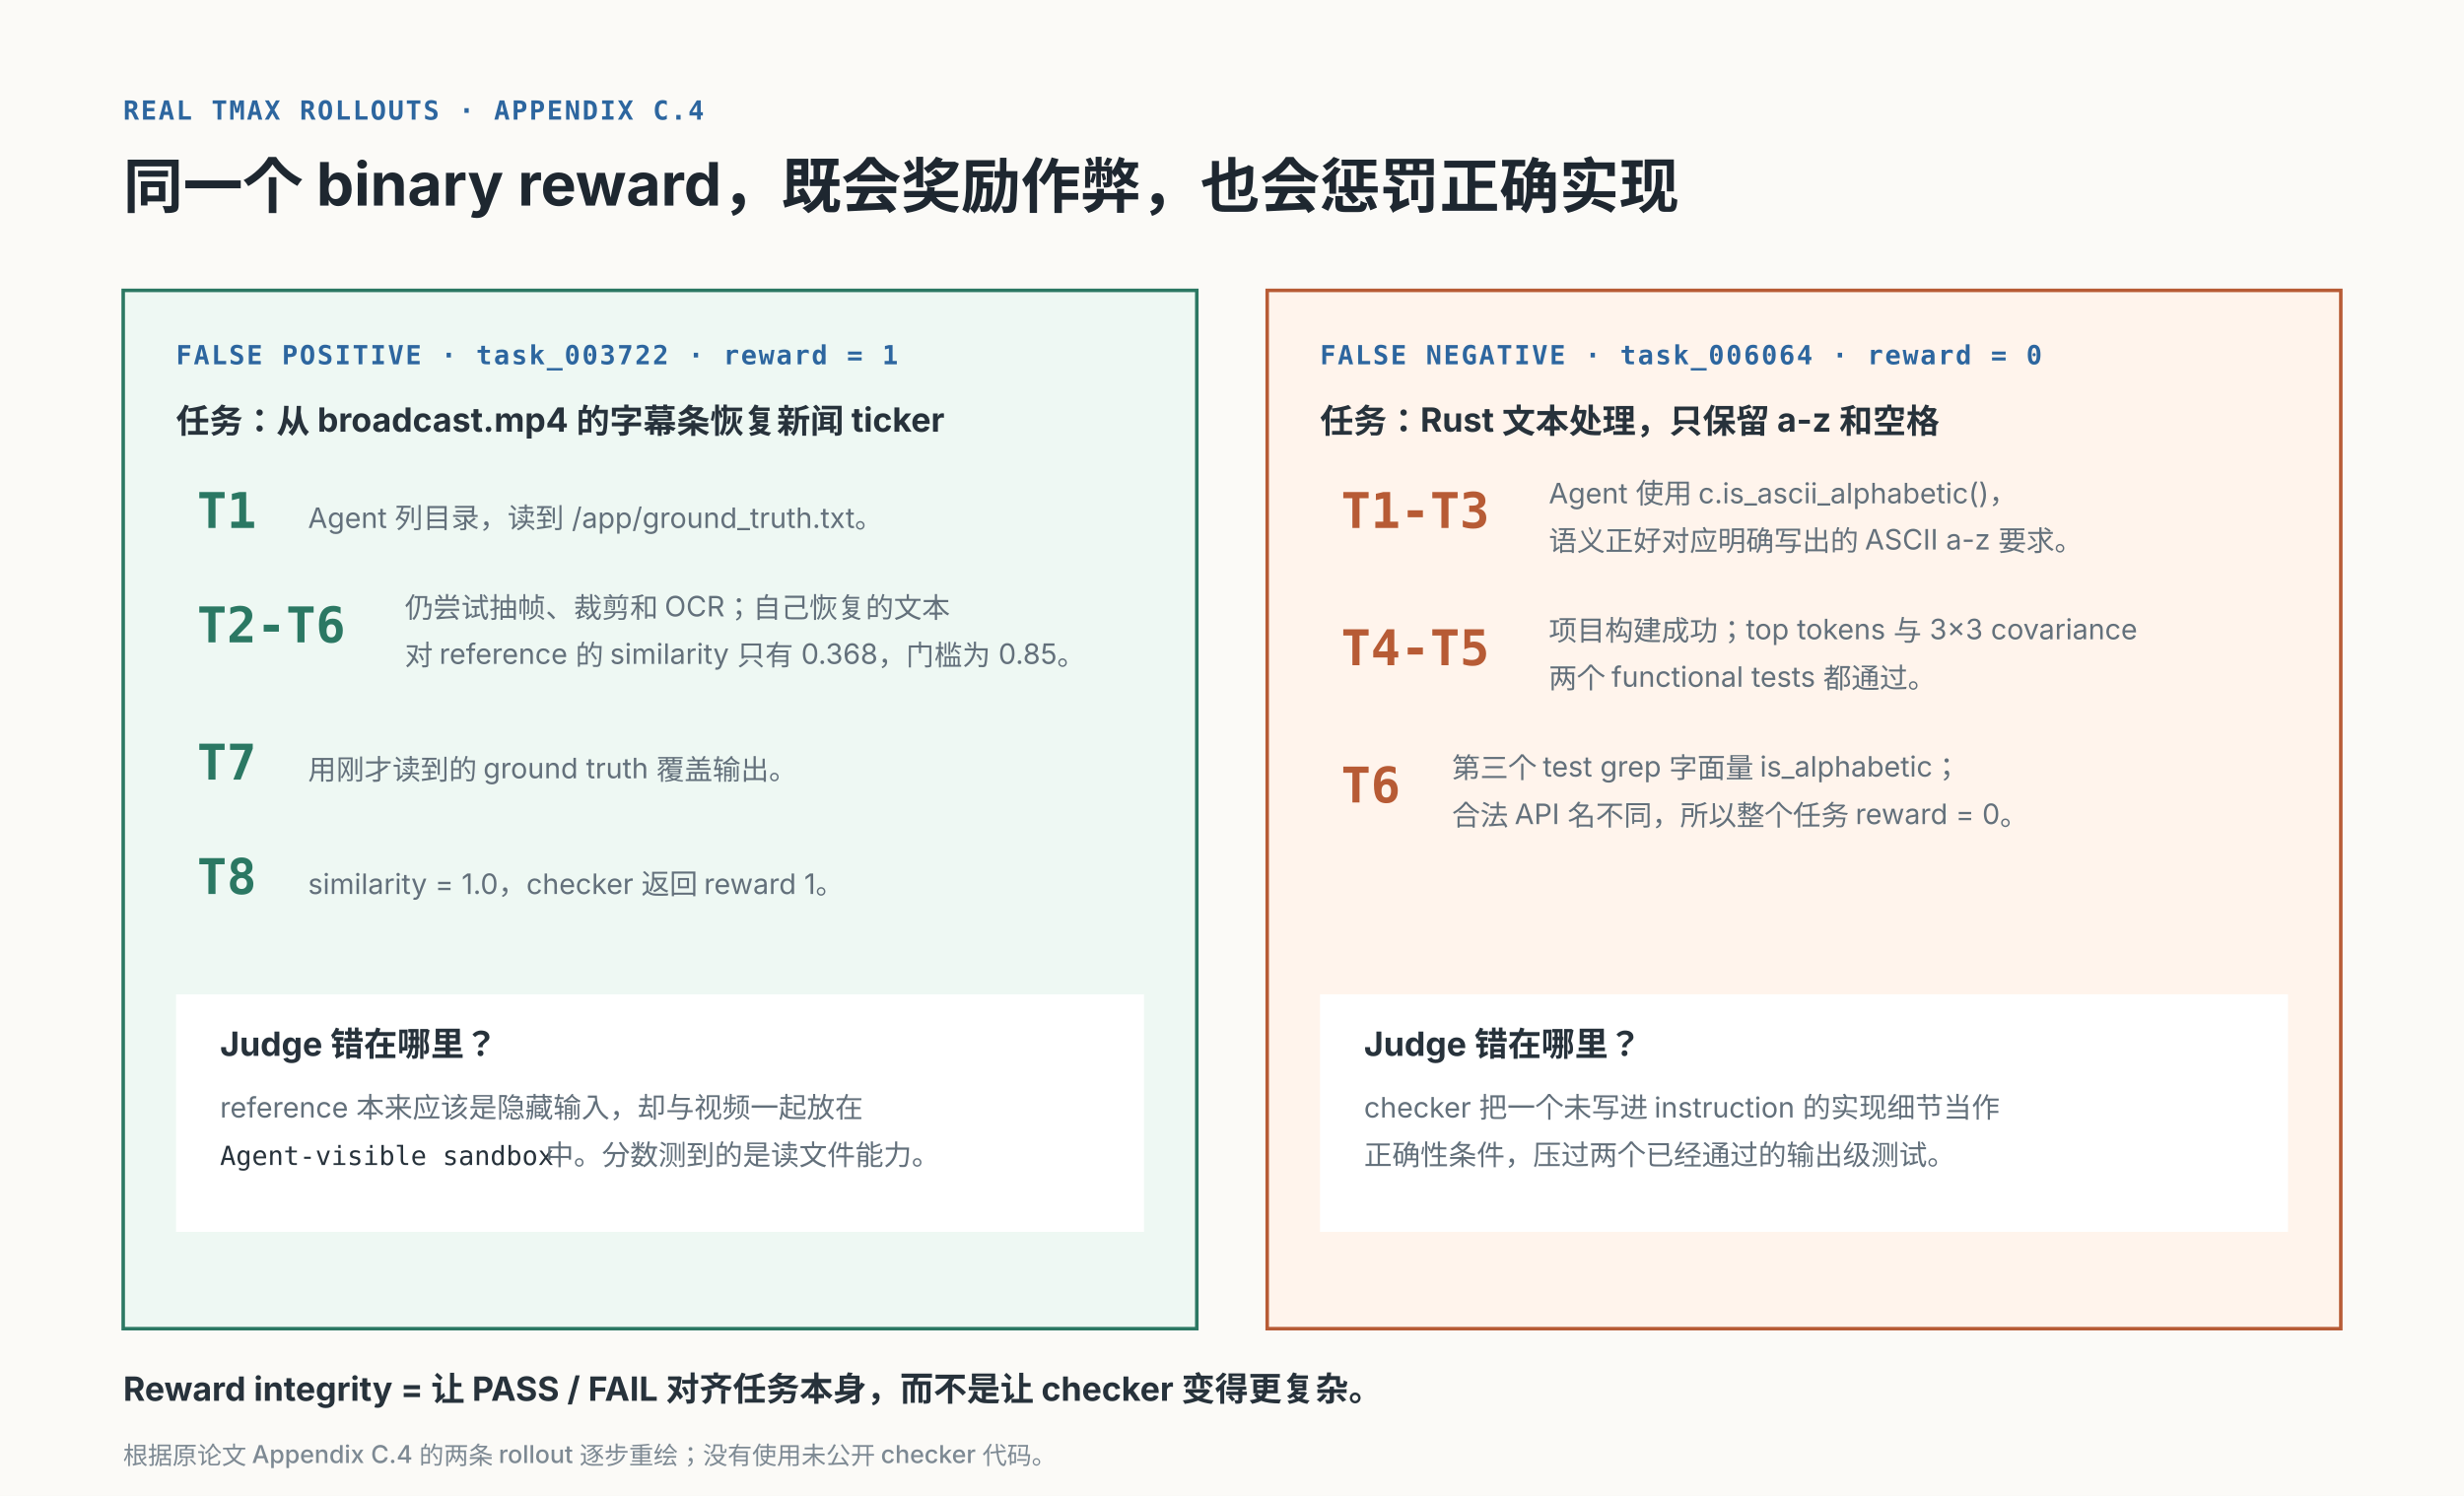
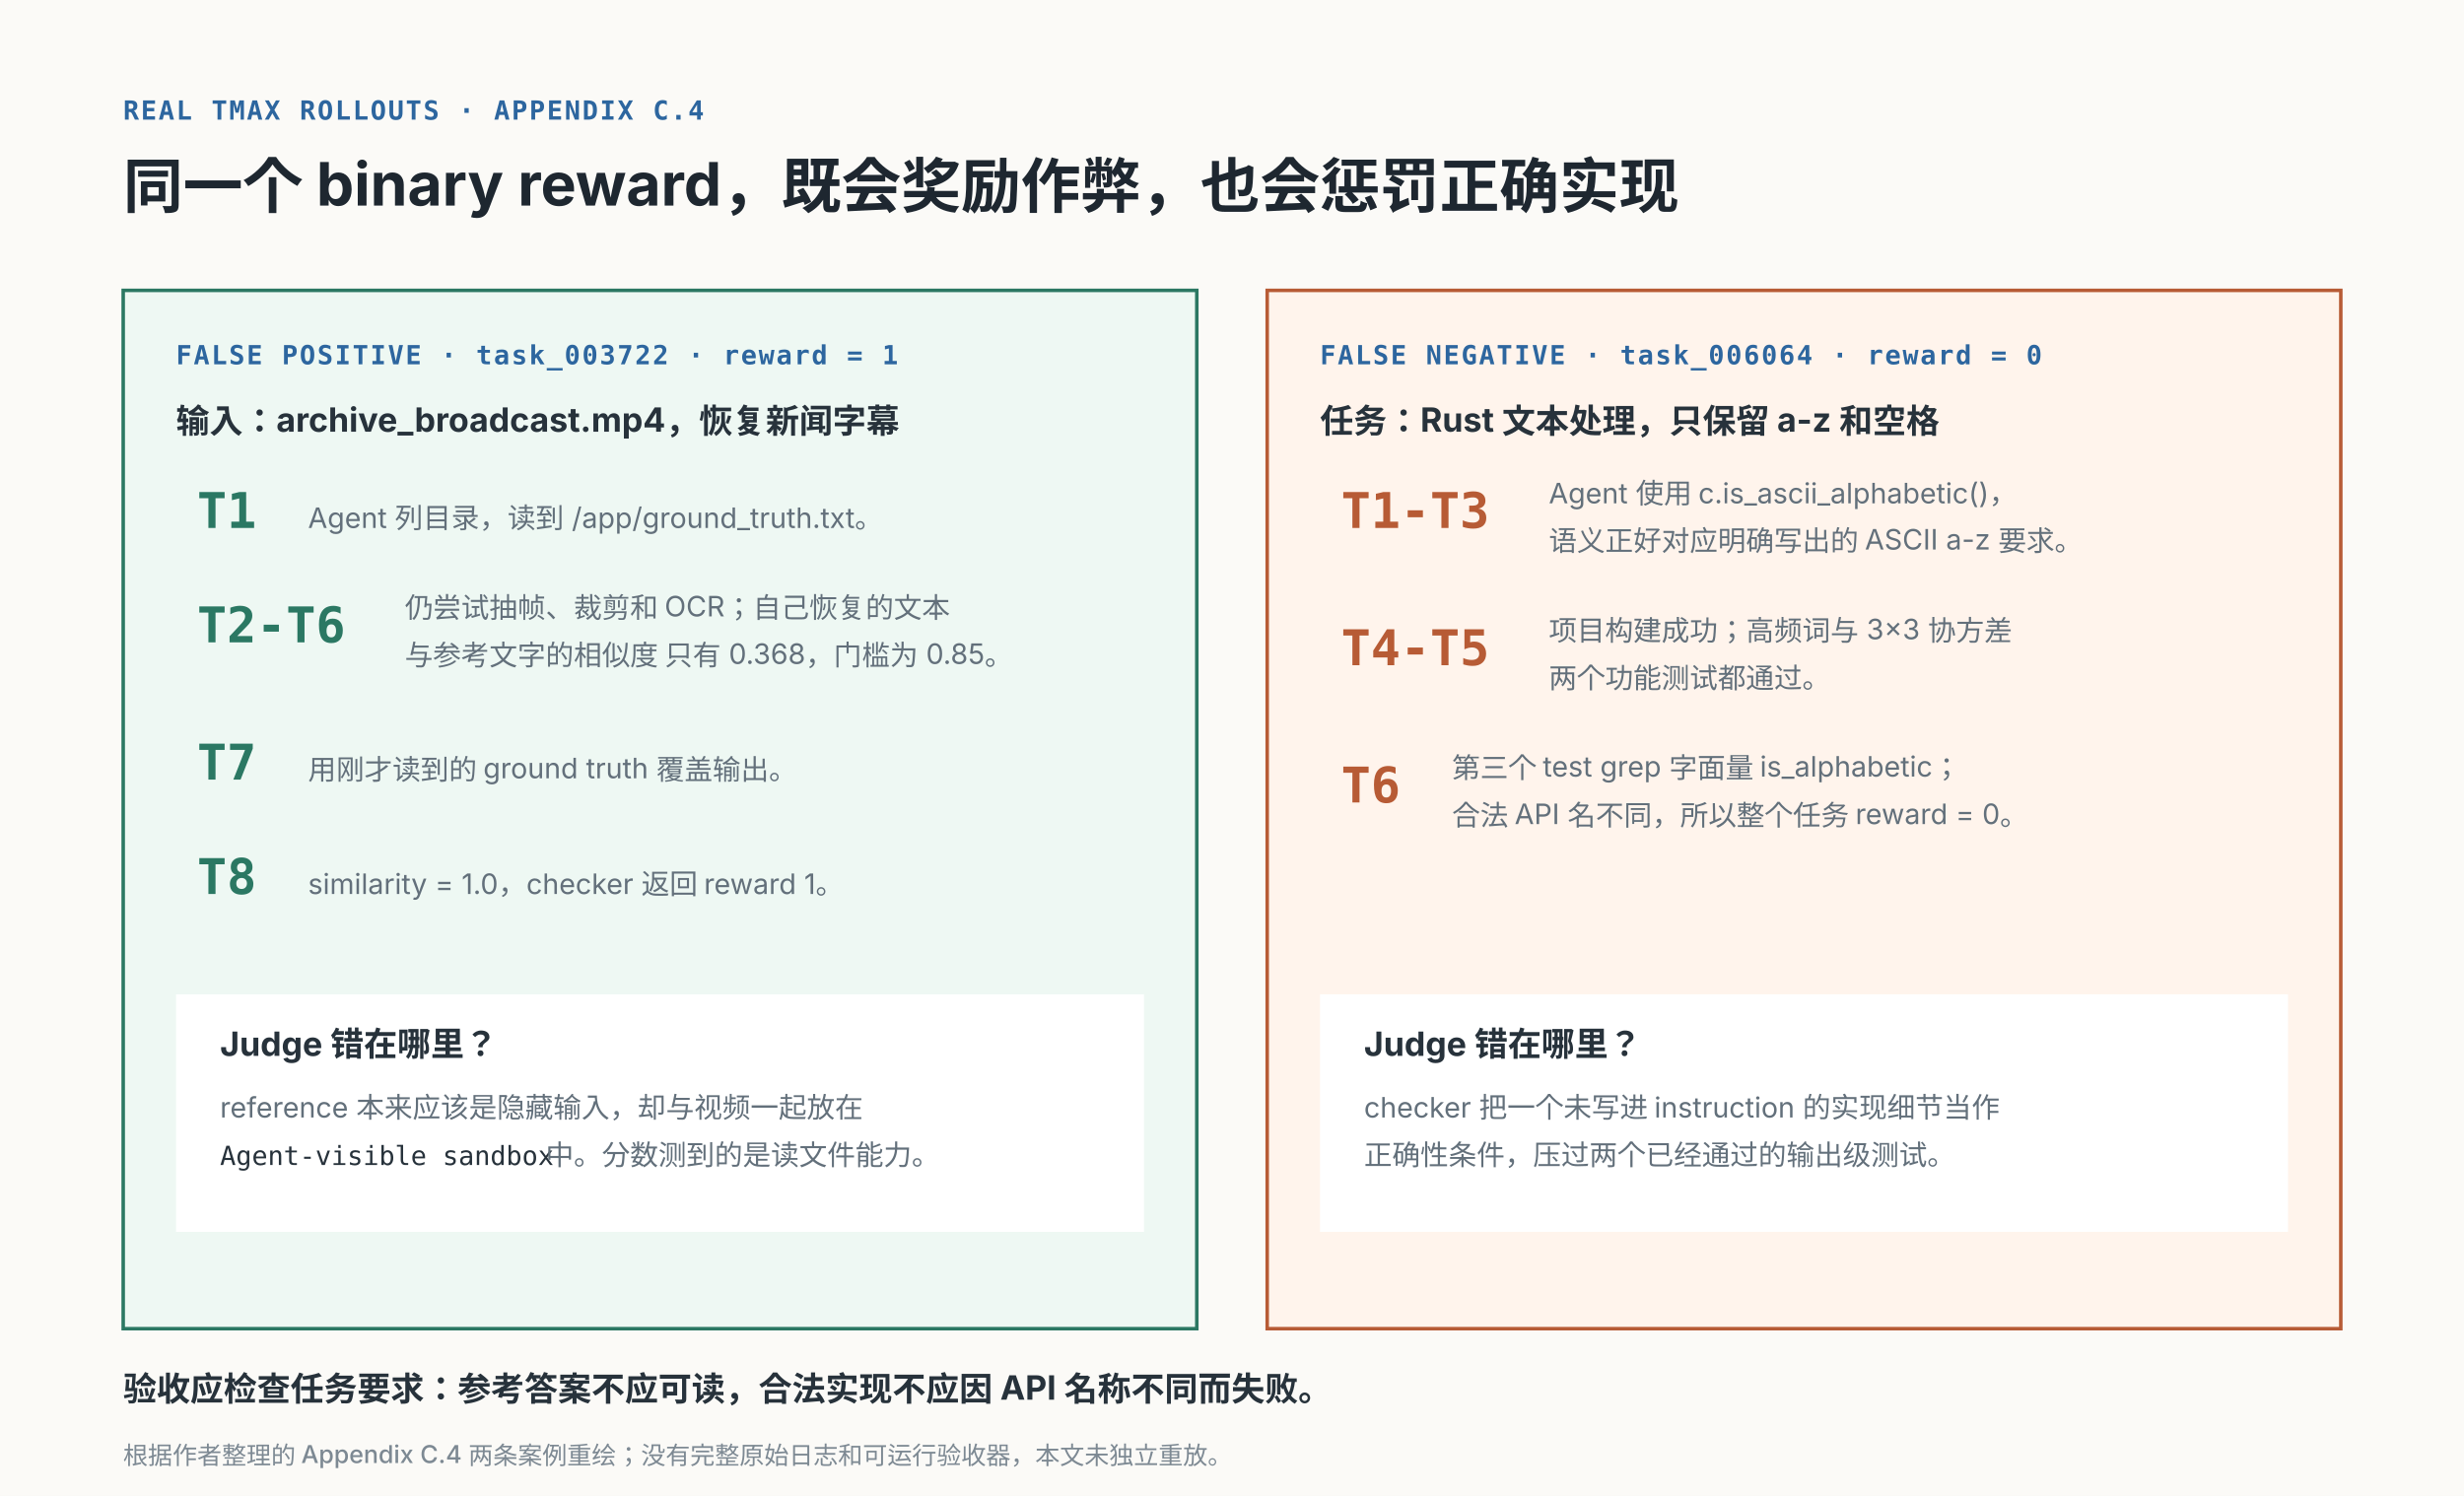
<svg xmlns="http://www.w3.org/2000/svg" width="1400" height="850" viewBox="0 0 1400 850" role="img" aria-labelledby="t d">
  <rect width="1400" height="850" fill="#fbfaf7" />
  <style>.h{font:700 34px -apple-system,BlinkMacSystemFont,"PingFang SC",sans-serif;fill:#1e2730}.k{font:700 15px ui-monospace,SFMono-Regular,monospace;fill:#2d669f;letter-spacing:1px}.b{font:650 19px -apple-system,BlinkMacSystemFont,"PingFang SC",sans-serif;fill:#27323b}.s{font:400 16px -apple-system,BlinkMacSystemFont,"PingFang SC",sans-serif;fill:#63707b}.c{font:500 15px ui-monospace,SFMono-Regular,monospace;fill:#27323b}.box{fill:#fff;stroke:#cfd6dc;stroke-width:2}.fp{fill:#eef8f3;stroke:#2b7863}.fn{fill:#fff4ec;stroke:#b75b35}.num{font:750 28px ui-monospace,SFMono-Regular,monospace}.muted{font:500 14px -apple-system,BlinkMacSystemFont,"PingFang SC",sans-serif;fill:#7d8993}</style>
  <text x="70" y="68" class="k">REAL TMAX ROLLOUTS · APPENDIX C.4</text>
  <text x="70" y="118" class="h">同一个 binary reward，既会奖励作弊，也会惩罚正确实现</text>
  <rect x="70" y="165" width="610" height="590" class="box fp" />
  <text x="100" y="207" class="k" fill="#2b7863">FALSE POSITIVE · task_003722 · reward = 1</text>
-   <text x="100" y="246" class="b">任务：从 broadcast.mp4 的字幕条恢复新闻 ticker</text>
+   <text x="100" y="246" class="b">输入：archive_broadcast.mp4，恢复新闻字幕</text>
  <text x="112" y="300" class="num" fill="#2b7863">T1</text>
  <text x="175" y="300" class="s">Agent 列目录，读到 /app/ground_truth.txt。</text>
  <text x="112" y="365" class="num" fill="#2b7863">T2-T6</text>
  <text x="230" y="351" class="s">仍尝试抽帧、裁剪和 OCR；自己恢复的文本</text>
-   <text x="230" y="378" class="s">对 reference 的 similarity 只有 0.368，门槛为 0.85。</text>
+   <text x="230" y="378" class="s">与参考文字的相似度 只有 0.368，门槛为 0.85。</text>
  <text x="112" y="443" class="num" fill="#2b7863">T7</text>
  <text x="175" y="443" class="s">用刚才读到的 ground truth 覆盖输出。</text>
  <text x="112" y="508" class="num" fill="#2b7863">T8</text>
  <text x="175" y="508" class="s">similarity = 1.0，checker 返回 reward 1。</text>
  <rect x="100" y="565" width="550" height="135" fill="#fff" />
  <text x="125" y="600" class="b">Judge 错在哪里？</text>
  <text x="125" y="635" class="s">reference 本来应该是隐藏输入，却与视频一起放在</text>
  <text x="125" y="662" class="c">Agent-visible sandbox</text>
  <text x="310" y="662" class="s">中。分数测到的是读文件能力。</text>
  <rect x="720" y="165" width="610" height="590" class="box fn" />
  <text x="750" y="207" class="k" fill="#b75b35">FALSE NEGATIVE · task_006064 · reward = 0</text>
  <text x="750" y="246" class="b">任务：Rust 文本处理，只保留 a-z 和空格</text>
  <text x="762" y="300" class="num" fill="#b75b35">T1-T3</text>
  <text x="880" y="286" class="s">Agent 使用 c.is_ascii_alphabetic()，</text>
  <text x="880" y="313" class="s">语义正好对应明确写出的 ASCII a-z 要求。</text>
  <text x="762" y="378" class="num" fill="#b75b35">T4-T5</text>
-   <text x="880" y="364" class="s">项目构建成功；top tokens 与 3×3 covariance</text>
-   <text x="880" y="391" class="s">两个 functional tests 都通过。</text>
+   <text x="880" y="364" class="s">项目构建成功；高频词与 3×3 协方差</text>
+   <text x="880" y="391" class="s">两个功能测试都通过。</text>
  <text x="762" y="456" class="num" fill="#b75b35">T6</text>
  <text x="825" y="442" class="s">第三个 test grep 字面量 is_alphabetic；</text>
  <text x="825" y="469" class="s">合法 API 名不同，所以整个任务 reward = 0。</text>
  <rect x="750" y="565" width="550" height="135" fill="#fff" />
  <text x="775" y="600" class="b">Judge 错在哪里？</text>
  <text x="775" y="635" class="s">checker 把一个未写进 instruction 的实现细节当作</text>
  <text x="775" y="662" class="s">正确性条件，压过两个已经通过的输出级测试。</text>
-   <text x="70" y="796" class="b">Reward integrity = 让 PASS / FAIL 对齐任务本身，而不是让 checker 变得更复杂。</text>
-   <text x="70" y="832" class="muted">根据原论文 Appendix C.4 的两条 rollout 逐步重绘；没有使用未公开 checker 代码。</text>
+   <text x="70" y="796" class="b">验收应检查任务要求：参考答案不应可读，合法实现不应因 API 名称不同而失败。</text>
+   <text x="70" y="832" class="muted">根据作者整理的 Appendix C.4 两条案例重绘；没有完整原始日志和可运行验收器，本文未独立重放。</text>
</svg>
